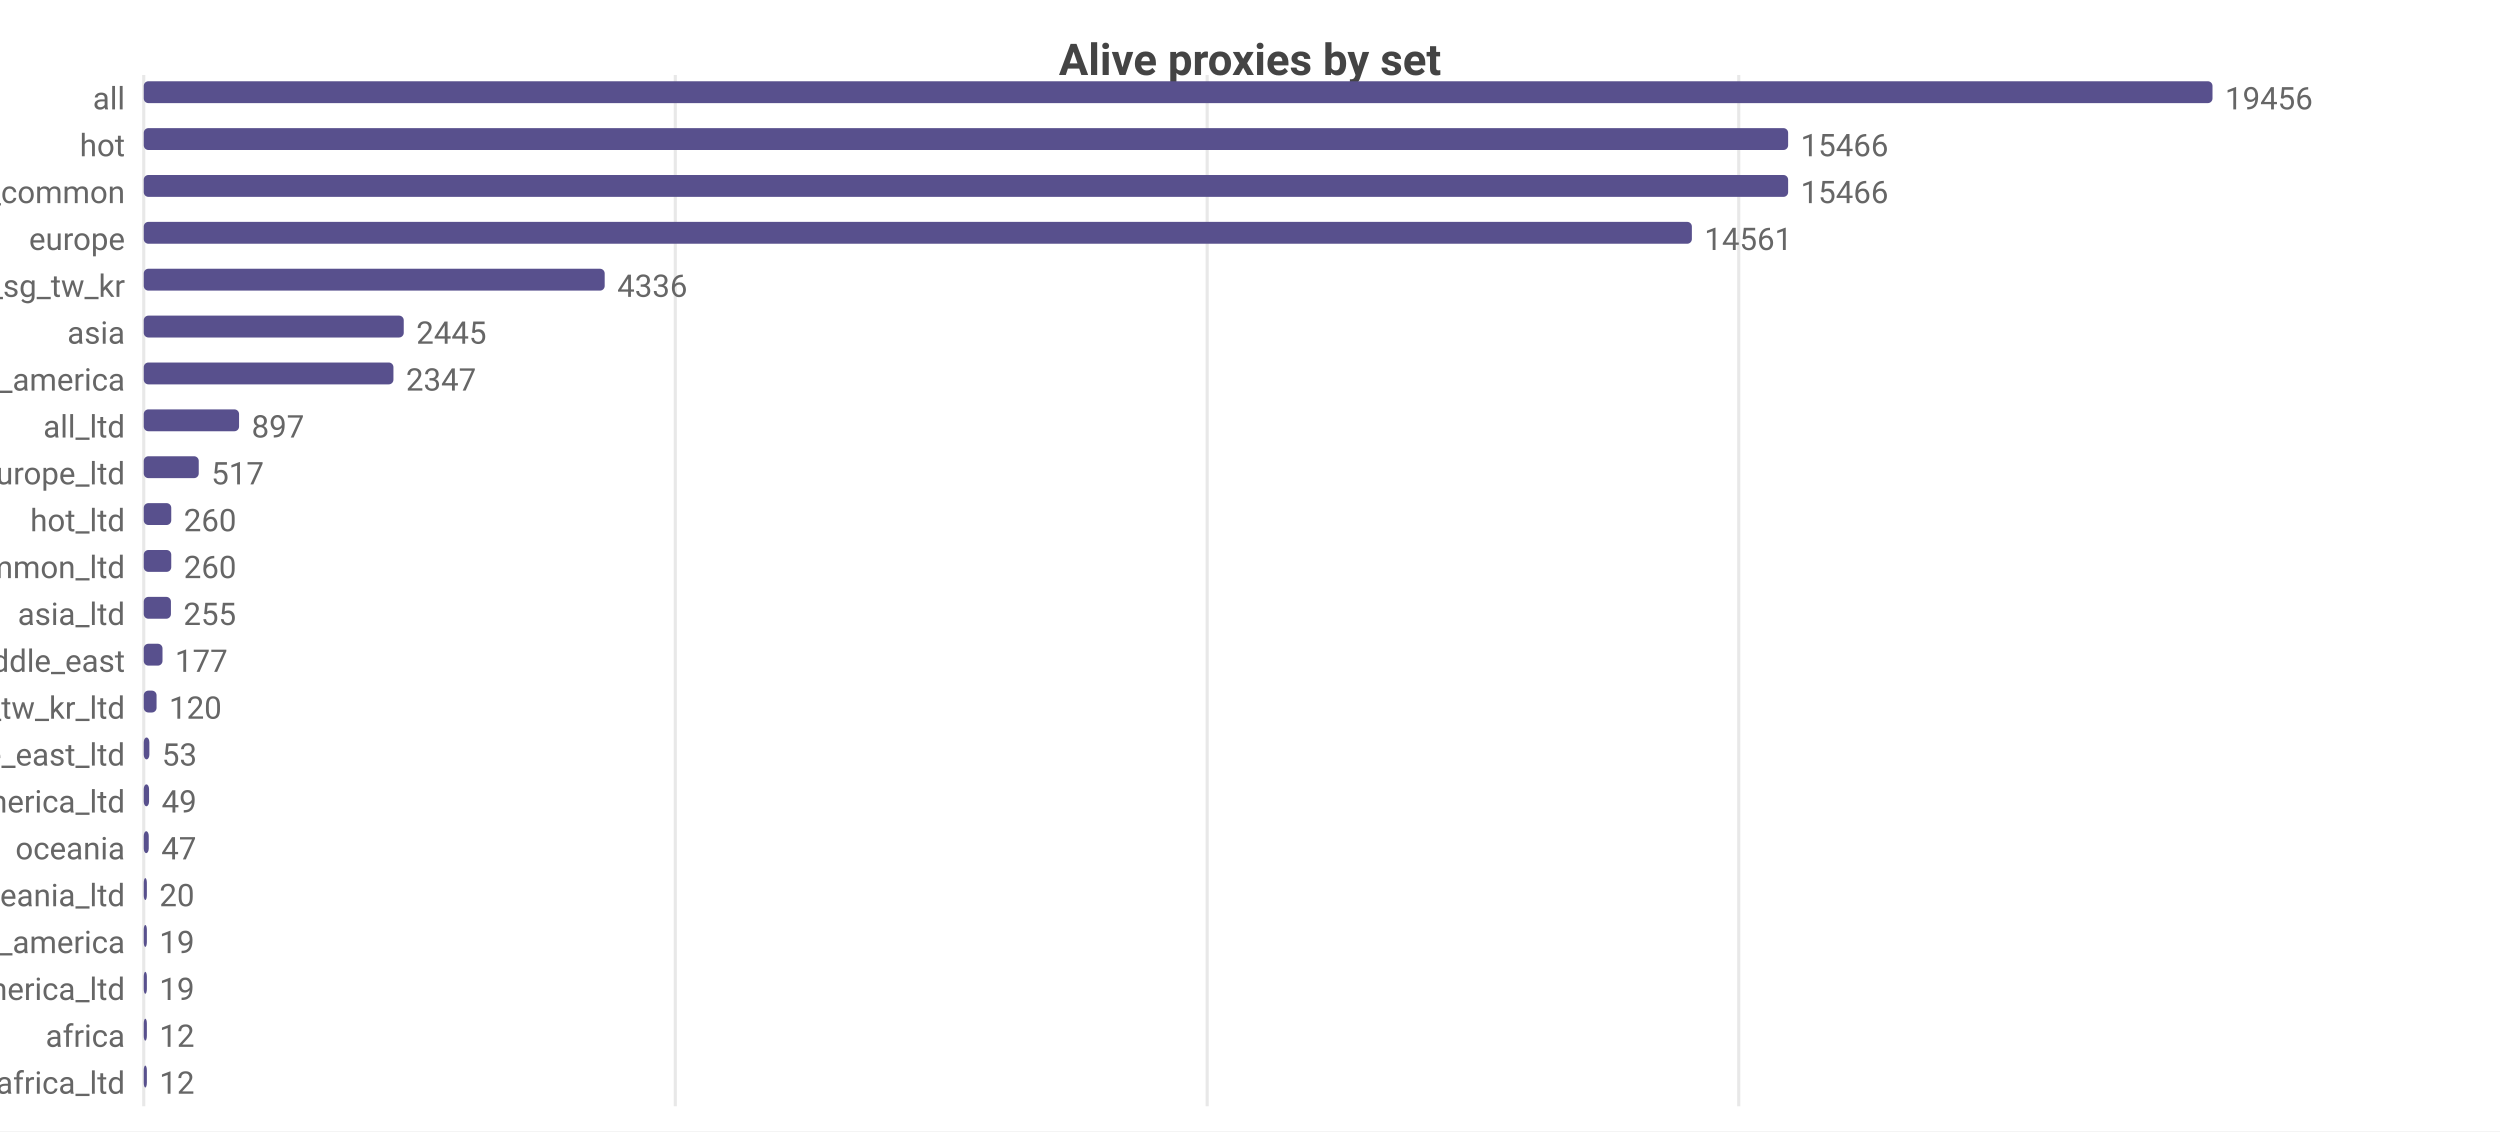
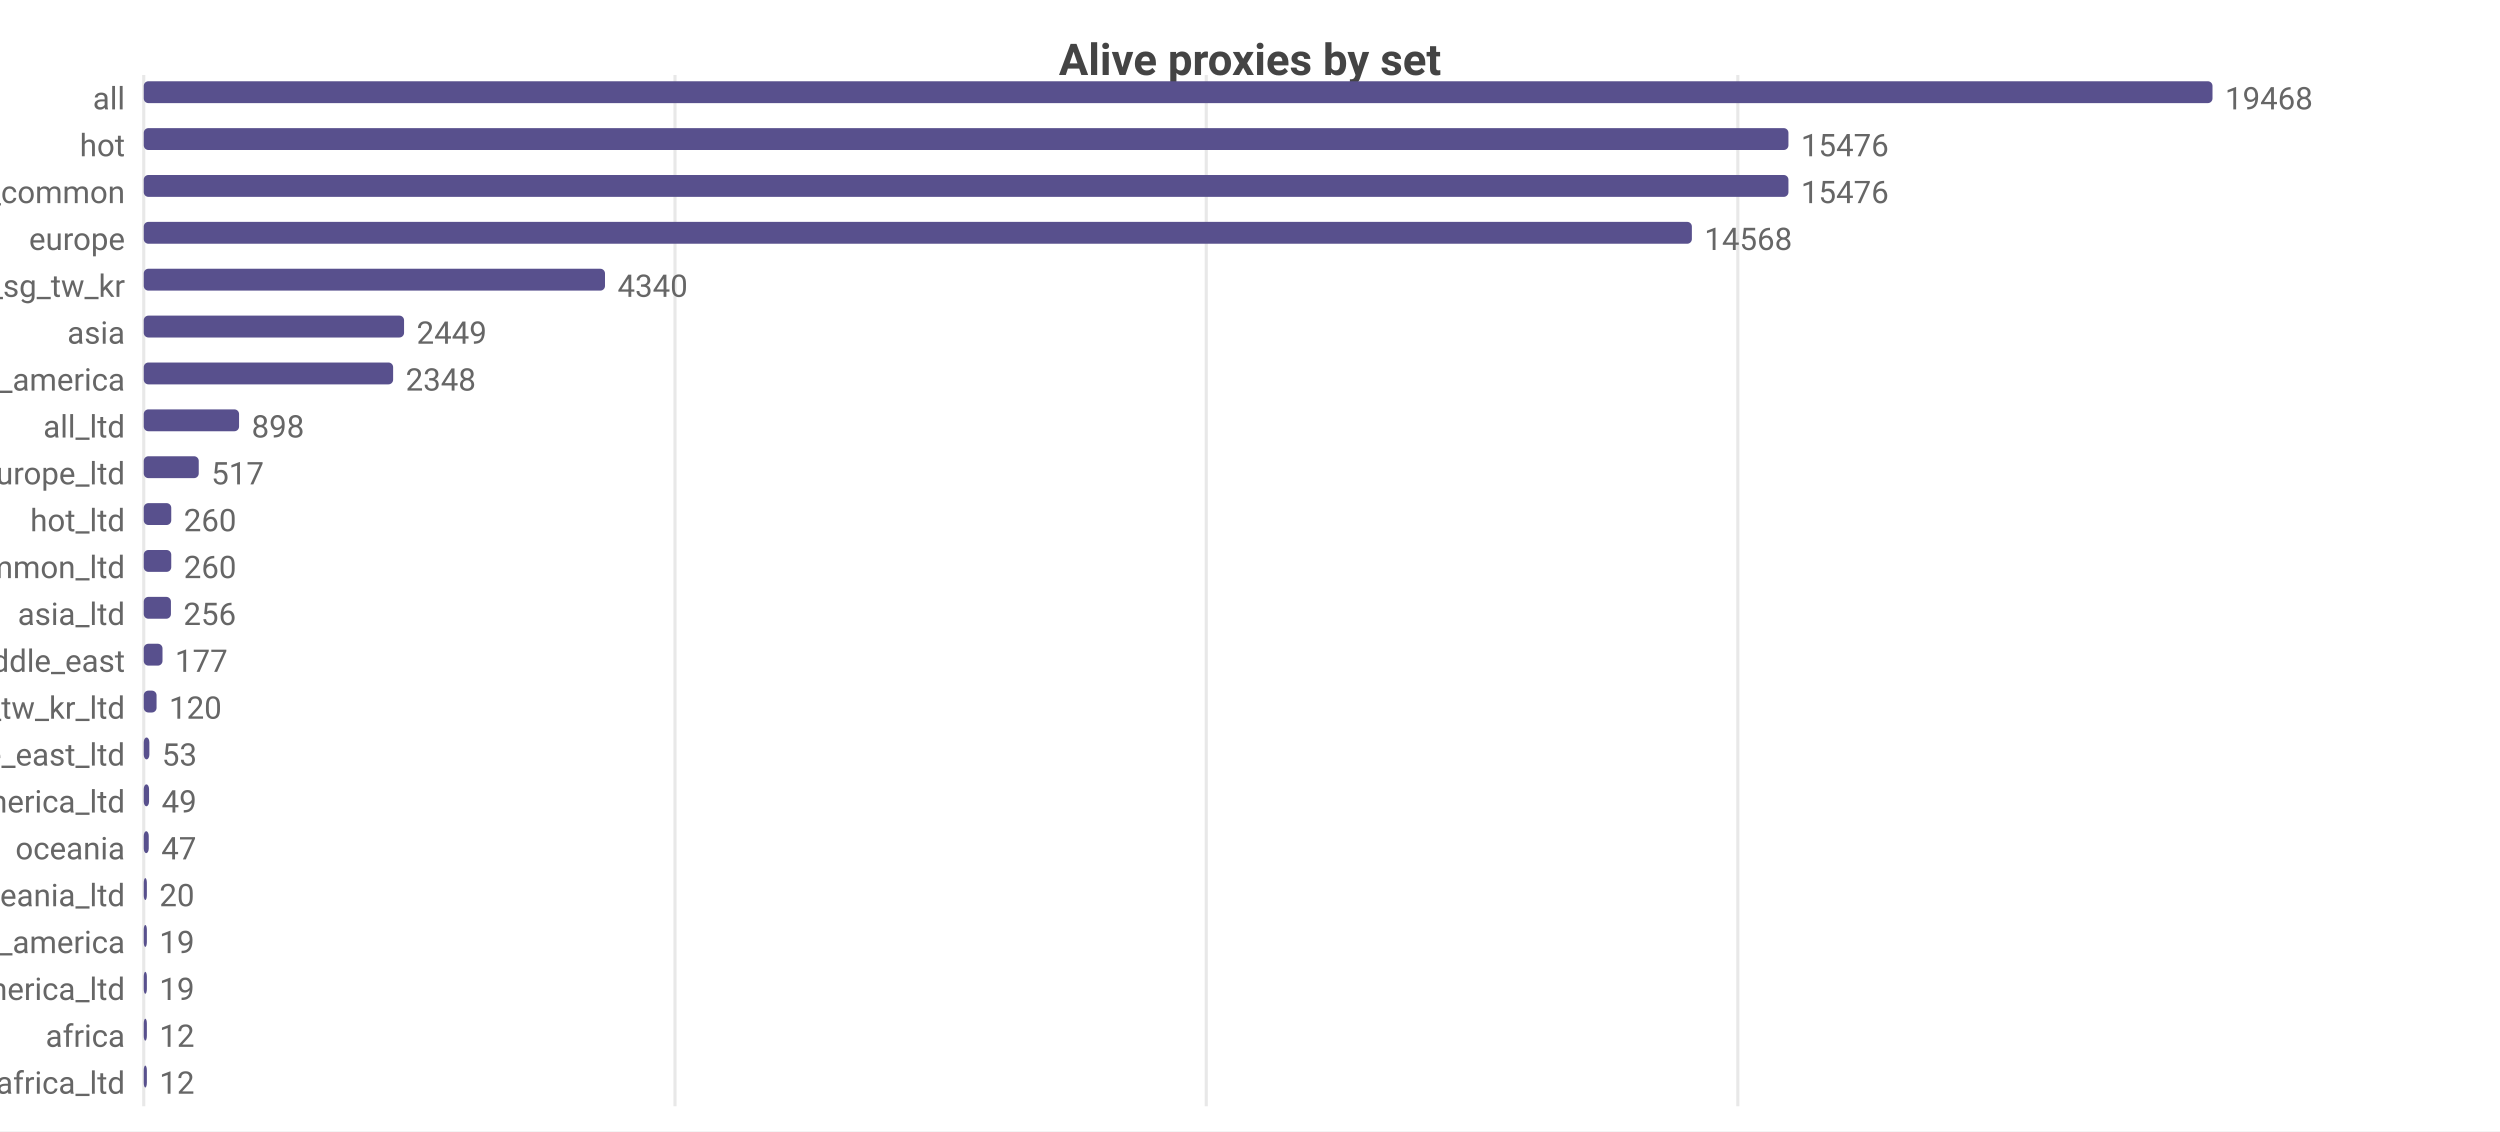
<svg xmlns="http://www.w3.org/2000/svg" width="800" height="362" viewBox="0 0 800 362">
  <rect width="800" height="362" fill="#ffffff" />
  <style>text{font-family:system-ui,-apple-system,'Segoe UI',Roboto,sans-serif}.g{stroke:#e8e8e8;stroke-width:1}.a{stroke:#999;stroke-width:1}.t{font-size:10px;fill:#666}.m{font-size:10px;text-anchor:middle;fill:#666}.e{font-size:10px;text-anchor:end;fill:#666}.l{font-size:11px;fill:#333}.tt{font-size:14px;font-weight:600;text-anchor:middle;fill:#444}.em{font-size:13px;text-anchor:middle;fill:#999}</style>
  <text class="tt" x="400.0" y="24">Alive proxies by set</text>
  <line class="g" x1="46" y1="24" x2="46" y2="354" />
-   <line class="g" x1="216.1" y1="24" x2="216.1" y2="354" />
-   <line class="g" x1="386.3" y1="24" x2="386.3" y2="354" />
-   <line class="g" x1="556.4" y1="24" x2="556.4" y2="354" />
+   <line class="g" x1="216.0" y1="24" x2="216.0" y2="354" />
+   <line class="g" x1="386.0" y1="24" x2="386.0" y2="354" />
+   <line class="g" x1="556.1" y1="24" x2="556.1" y2="354" />
  <text class="e" x="40" y="35">all</text>
  <rect x="46" y="26" width="662" height="7" fill="#58508d" rx="1.5" />
-   <text class="t" x="712" y="35">19456</text>
+   <text class="t" x="712" y="35">19468</text>
  <text class="e" x="40" y="50">hot</text>
-   <rect x="46" y="41" width="526.2" height="7" fill="#58508d" rx="1.5" />
-   <text class="t" x="576.2" y="50">15466</text>
+   <rect x="46" y="41" width="526.3" height="7" fill="#58508d" rx="1.5" />
+   <text class="t" x="576.3" y="50">15476</text>
  <text class="e" x="40" y="65">cn_common</text>
-   <rect x="46" y="56" width="526.2" height="7" fill="#58508d" rx="1.5" />
-   <text class="t" x="576.2" y="65">15466</text>
+   <rect x="46" y="56" width="526.3" height="7" fill="#58508d" rx="1.5" />
+   <text class="t" x="576.3" y="65">15476</text>
  <text class="e" x="40" y="80">europe</text>
  <rect x="46" y="71" width="495.4" height="7" fill="#58508d" rx="1.5" />
-   <text class="t" x="545.4" y="80">14561</text>
+   <text class="t" x="545.4" y="80">14568</text>
  <text class="e" x="40" y="95">hk_us_jp_sg_tw_kr</text>
-   <rect x="46" y="86" width="147.5" height="7" fill="#58508d" rx="1.5" />
-   <text class="t" x="197.5" y="95">4336</text>
+   <rect x="46" y="86" width="147.6" height="7" fill="#58508d" rx="1.5" />
+   <text class="t" x="197.6" y="95">4340</text>
  <text class="e" x="40" y="110">asia</text>
-   <rect x="46" y="101" width="83.2" height="7" fill="#58508d" rx="1.5" />
-   <text class="t" x="133.2" y="110">2445</text>
+   <rect x="46" y="101" width="83.3" height="7" fill="#58508d" rx="1.5" />
+   <text class="t" x="133.3" y="110">2449</text>
  <text class="e" x="40" y="125">north_america</text>
-   <rect x="46" y="116" width="79.9" height="7" fill="#58508d" rx="1.5" />
-   <text class="t" x="129.9" y="125">2347</text>
+   <rect x="46" y="116" width="79.8" height="7" fill="#58508d" rx="1.5" />
+   <text class="t" x="129.8" y="125">2348</text>
  <text class="e" x="40" y="140">all_ltd</text>
  <rect x="46" y="131" width="30.5" height="7" fill="#58508d" rx="1.5" />
-   <text class="t" x="80.5" y="140">897</text>
+   <text class="t" x="80.5" y="140">898</text>
  <text class="e" x="40" y="155">europe_ltd</text>
  <rect x="46" y="146" width="17.6" height="7" fill="#58508d" rx="1.5" />
  <text class="t" x="67.6" y="155">517</text>
  <text class="e" x="40" y="170">hot_ltd</text>
  <rect x="46" y="161" width="8.8" height="7" fill="#58508d" rx="1.5" />
  <text class="t" x="58.8" y="170">260</text>
  <text class="e" x="40" y="185">cn_common_ltd</text>
  <rect x="46" y="176" width="8.8" height="7" fill="#58508d" rx="1.5" />
  <text class="t" x="58.8" y="185">260</text>
  <text class="e" x="40" y="200">asia_ltd</text>
  <rect x="46" y="191" width="8.7" height="7" fill="#58508d" rx="1.5" />
-   <text class="t" x="58.7" y="200">255</text>
+   <text class="t" x="58.7" y="200">256</text>
  <text class="e" x="40" y="215">middle_east</text>
  <rect x="46" y="206" width="6.0" height="7" fill="#58508d" rx="1.5" />
  <text class="t" x="56.0" y="215">177</text>
  <text class="e" x="40" y="230">hk_us_jp_sg_tw_kr_ltd</text>
  <rect x="46" y="221" width="4.1" height="7" fill="#58508d" rx="1.5" />
  <text class="t" x="54.1" y="230">120</text>
  <text class="e" x="40" y="245">middle_east_ltd</text>
  <rect x="46" y="236" width="1.8" height="7" fill="#58508d" rx="1.5" />
  <text class="t" x="51.8" y="245">53</text>
  <text class="e" x="40" y="260">north_america_ltd</text>
  <rect x="46" y="251" width="1.7" height="7" fill="#58508d" rx="1.5" />
  <text class="t" x="51.7" y="260">49</text>
  <text class="e" x="40" y="275">oceania</text>
  <rect x="46" y="266" width="1.6" height="7" fill="#58508d" rx="1.5" />
  <text class="t" x="51.6" y="275">47</text>
  <text class="e" x="40" y="290">oceania_ltd</text>
  <rect x="46" y="281" width="1" height="7" fill="#58508d" rx="1.5" />
  <text class="t" x="51" y="290">20</text>
  <text class="e" x="40" y="305">south_america</text>
  <rect x="46" y="296" width="1" height="7" fill="#58508d" rx="1.5" />
  <text class="t" x="51" y="305">19</text>
  <text class="e" x="40" y="320">south_america_ltd</text>
  <rect x="46" y="311" width="1" height="7" fill="#58508d" rx="1.5" />
  <text class="t" x="51" y="320">19</text>
  <text class="e" x="40" y="335">africa</text>
  <rect x="46" y="326" width="1" height="7" fill="#58508d" rx="1.5" />
  <text class="t" x="51" y="335">12</text>
  <text class="e" x="40" y="350">africa_ltd</text>
  <rect x="46" y="341" width="1" height="7" fill="#58508d" rx="1.5" />
  <text class="t" x="51" y="350">12</text>
</svg>
